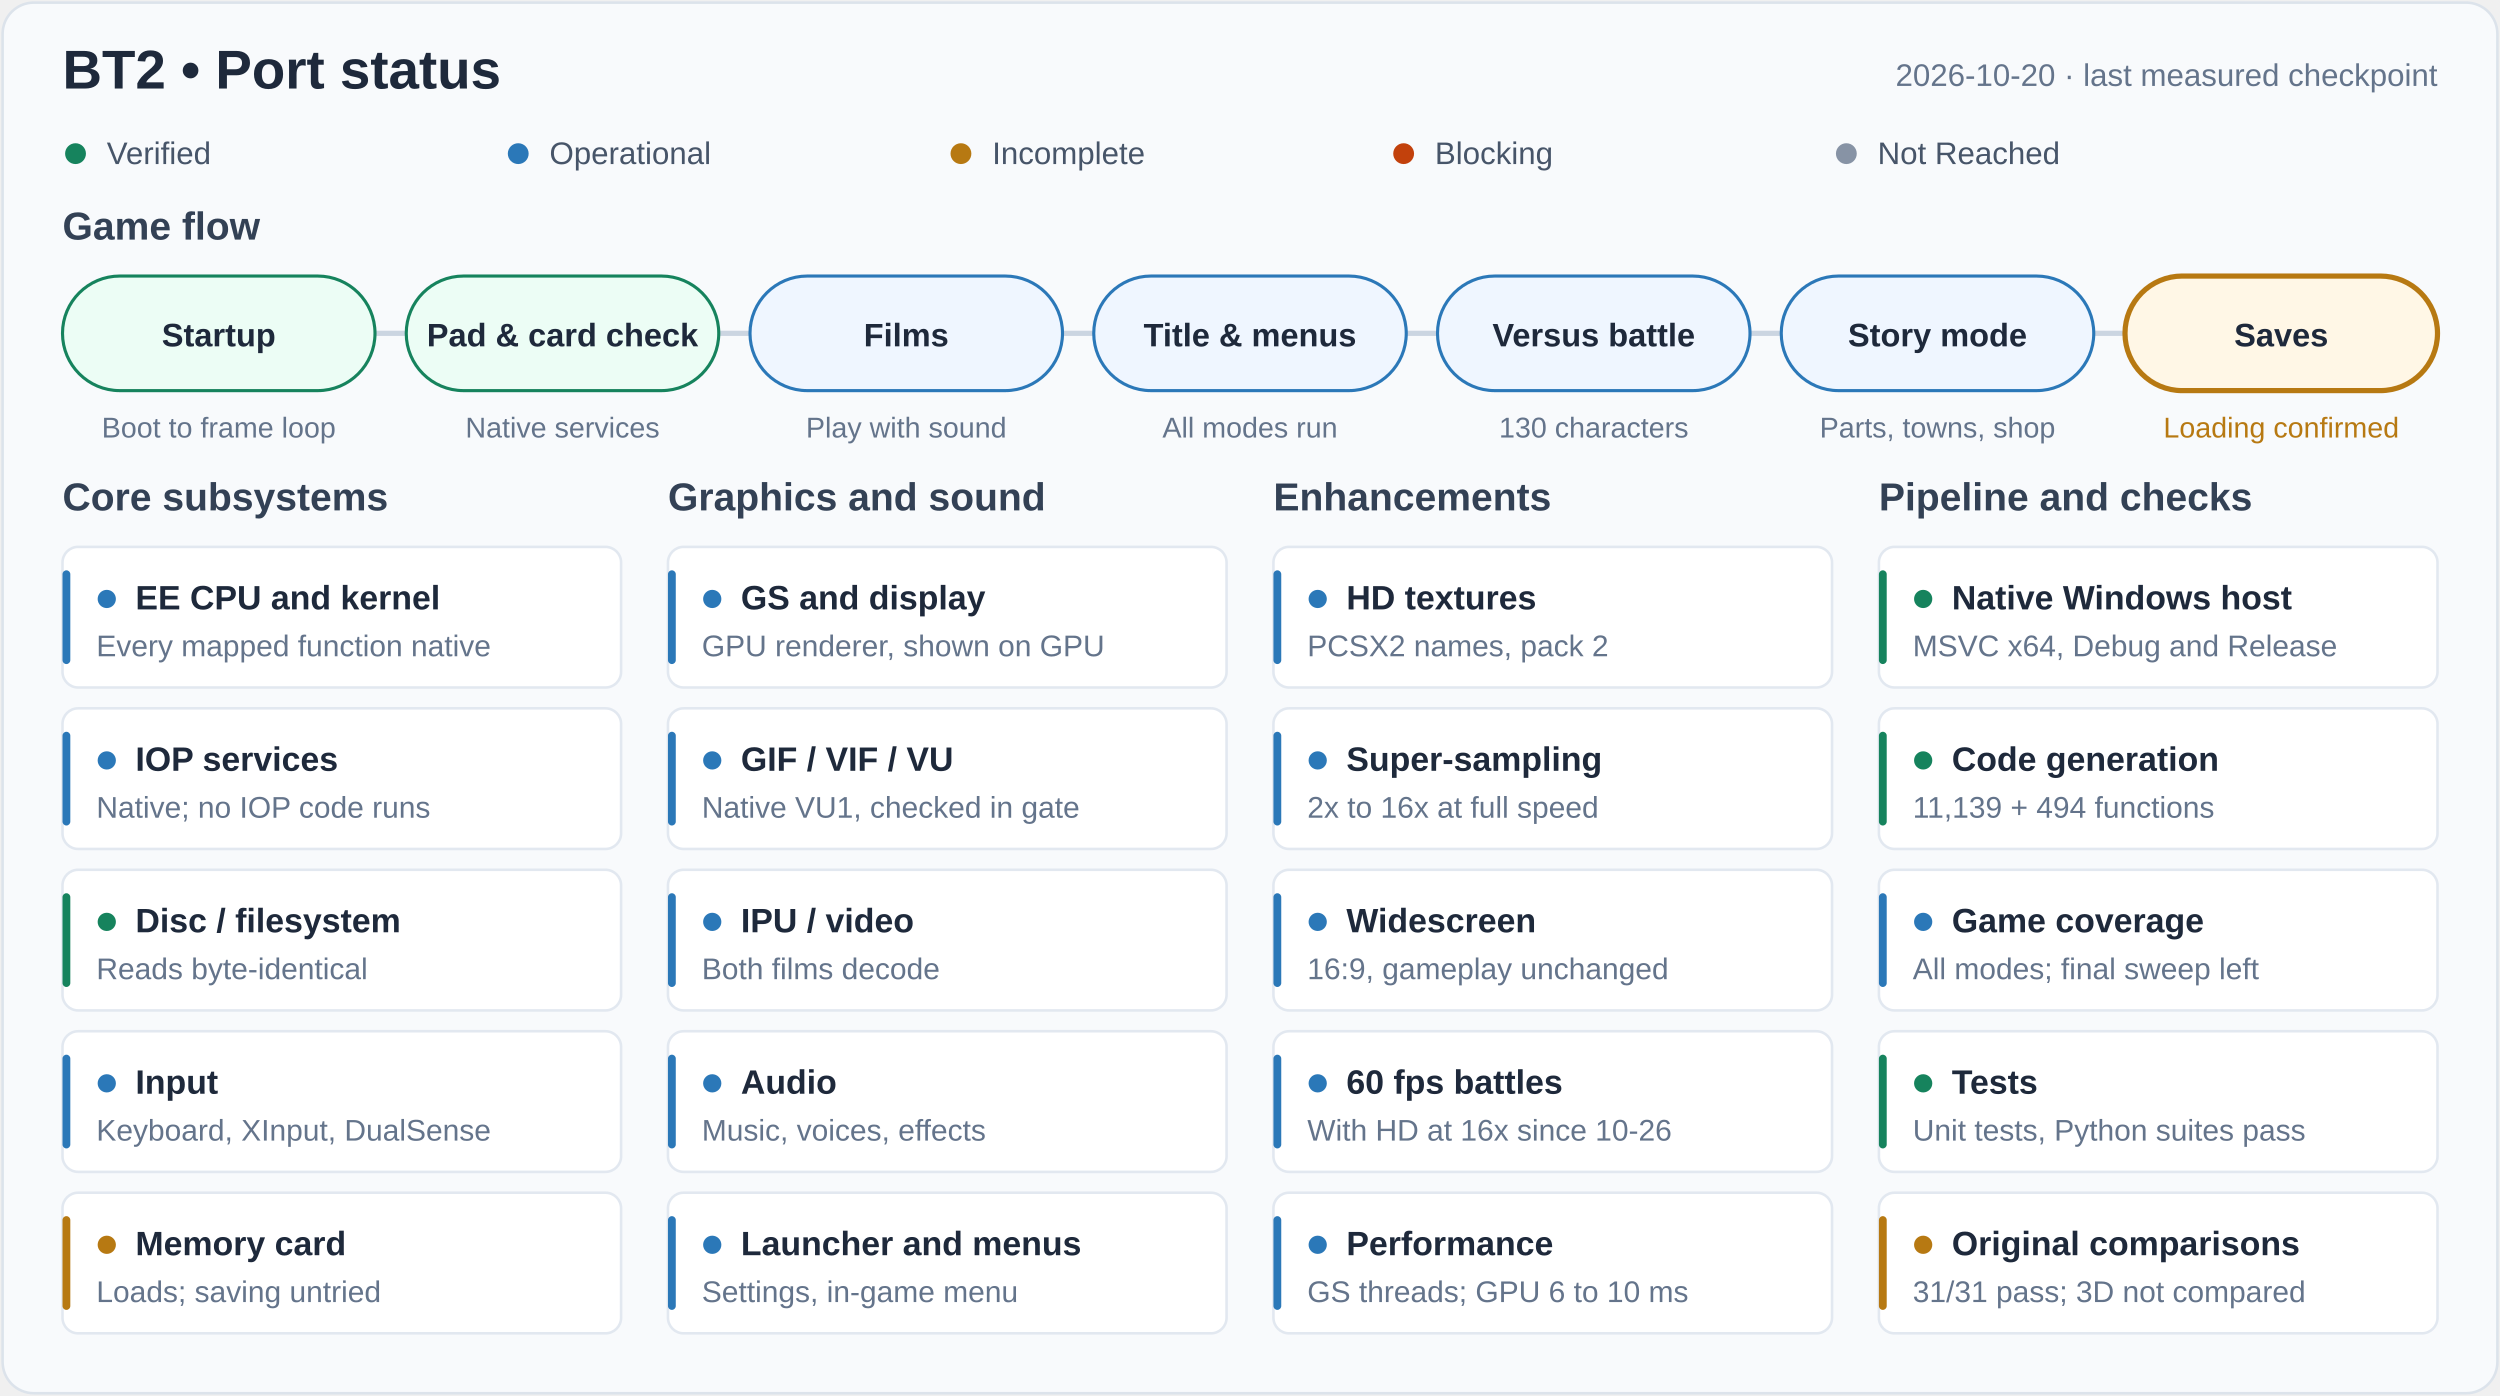
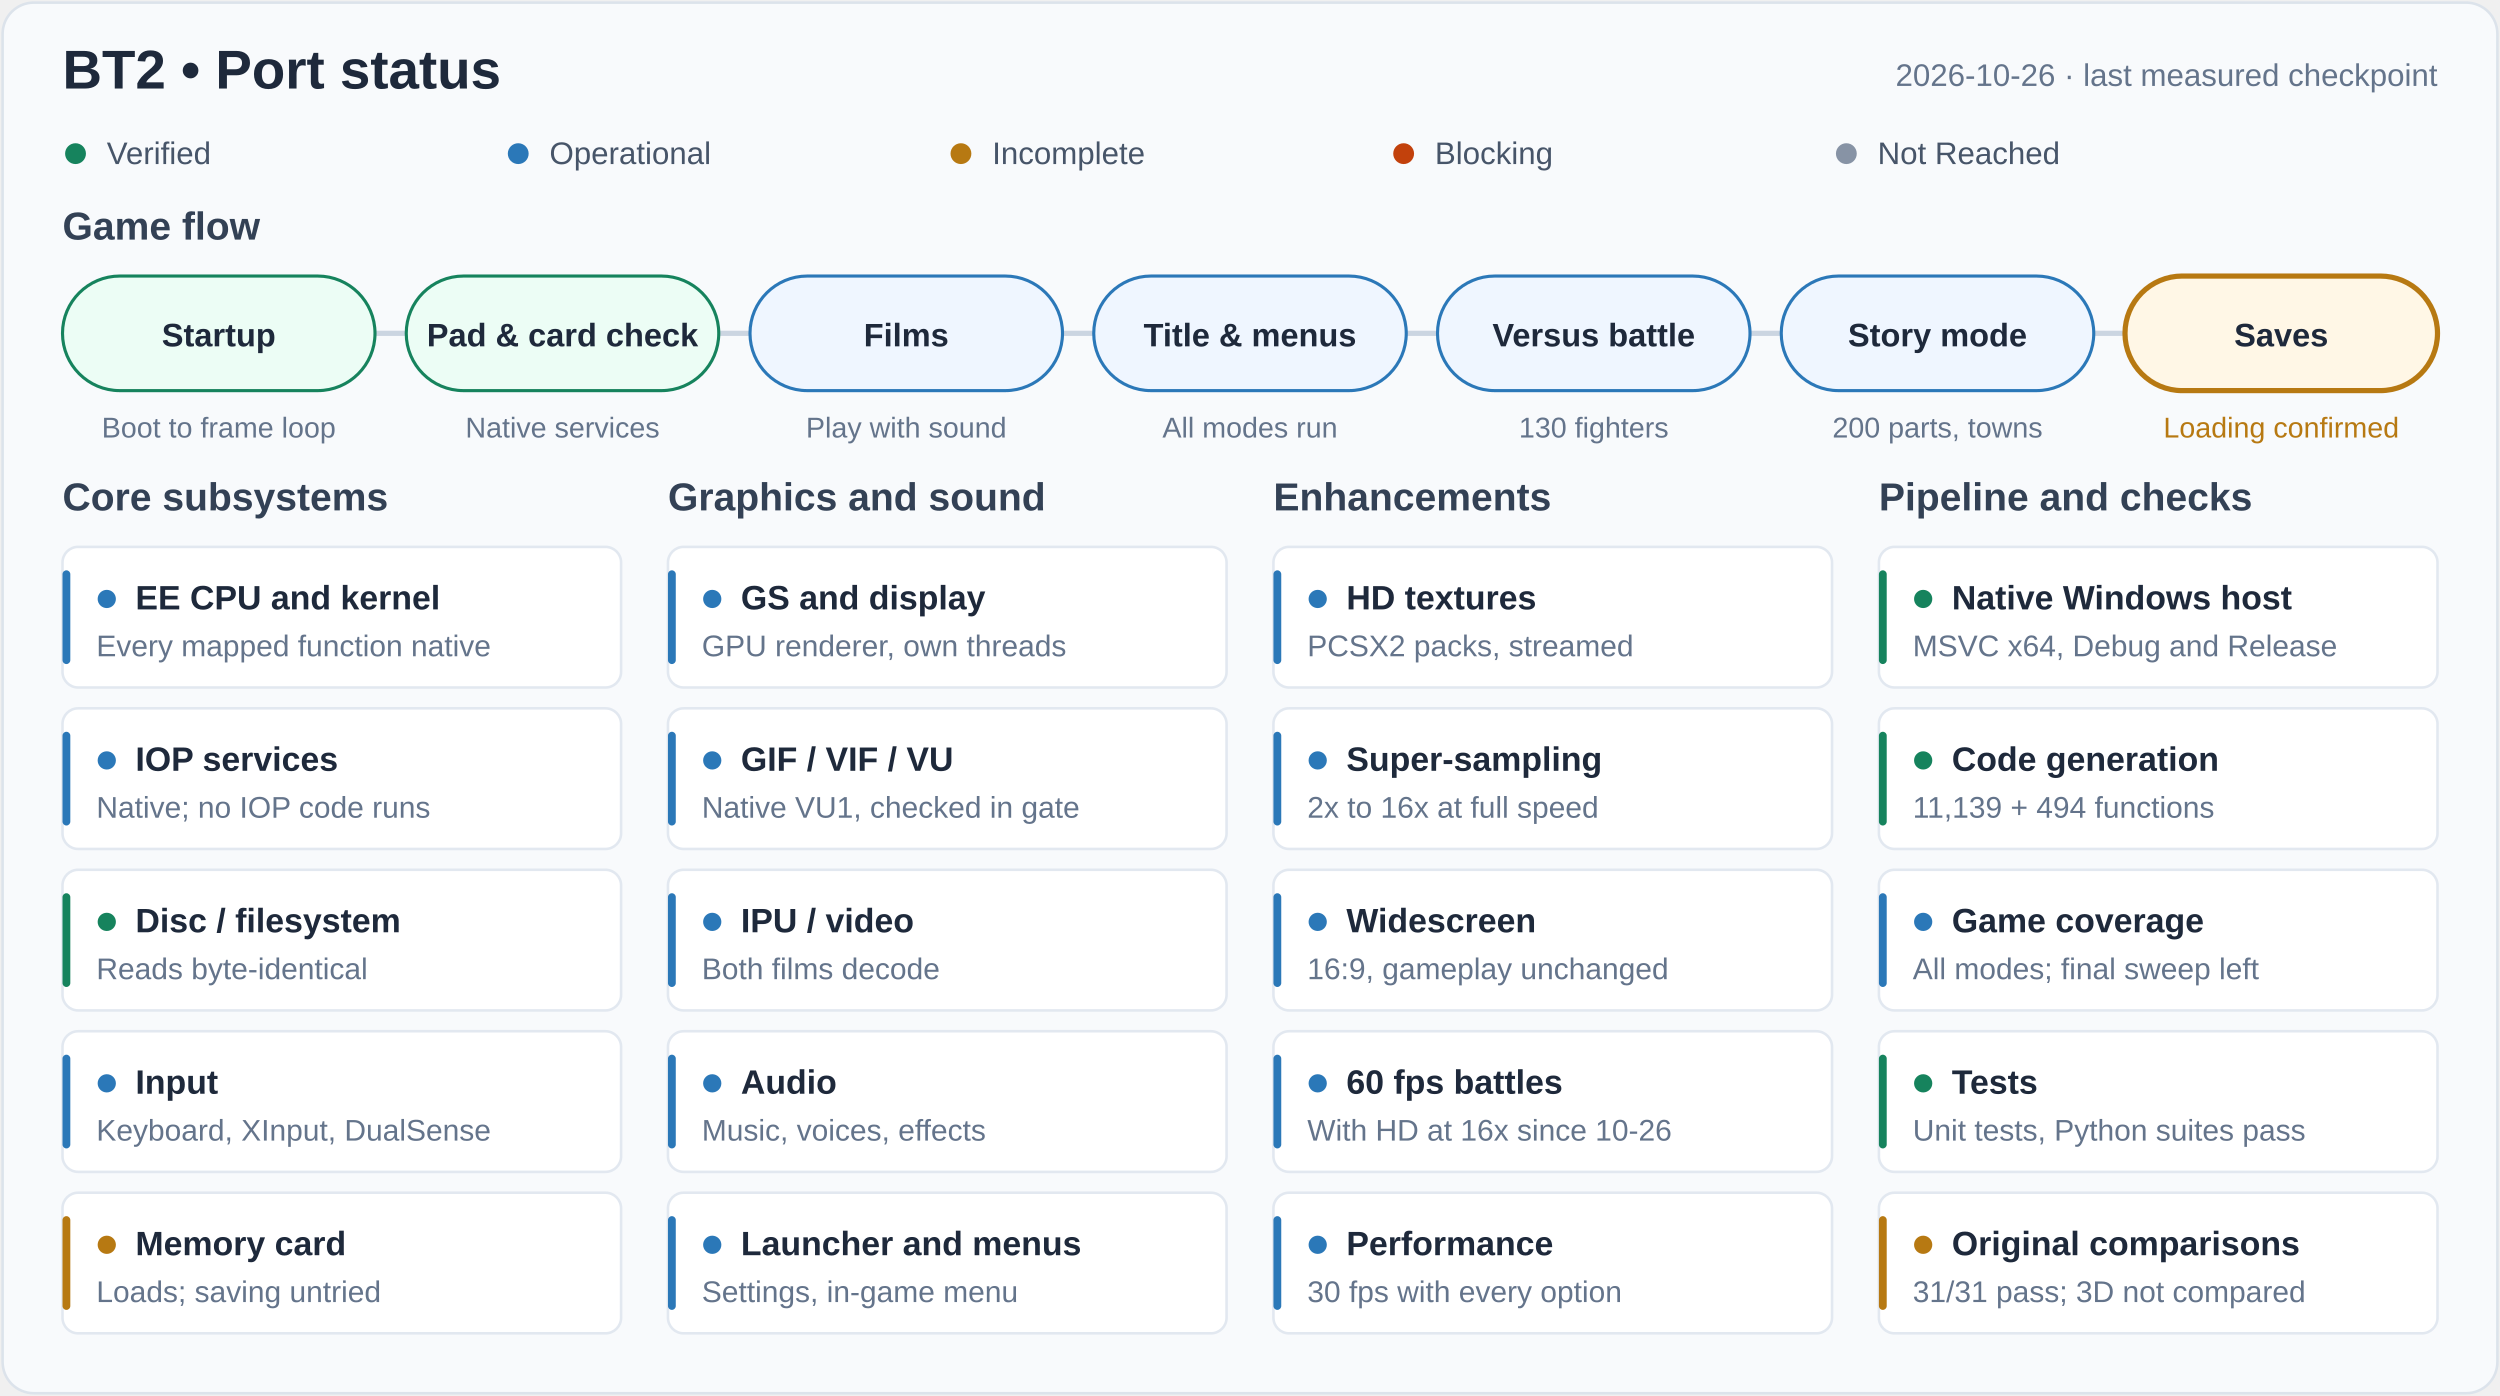
<svg xmlns="http://www.w3.org/2000/svg" width="960" height="536" viewBox="0 0 960 536" role="img" aria-labelledby="title desc">
  <rect x="1" y="1" width="958" height="534" rx="12" fill="#f8fafc" stroke="#dce3eb" />
  <g font-family="Segoe UI,Arial,sans-serif">
    <text x="24" y="34" font-size="21" font-weight="600" fill="#1e293b">BT2 • Port status</text>
-     <text x="936" y="33" text-anchor="end" font-size="12" fill="#64748b">2026-10-20 · last measured checkpoint</text>
+     <text x="936" y="33" text-anchor="end" font-size="12" fill="#64748b">2026-10-26 · last measured checkpoint</text>
    <circle cx="29" cy="59" r="4" fill="#16835d" />
    <text x="41" y="63" font-size="12" fill="#475569">Verified</text>
    <circle cx="199" cy="59" r="4" fill="#2b78b8" />
    <text x="211" y="63" font-size="12" fill="#475569">Operational</text>
    <circle cx="369" cy="59" r="4" fill="#b77912" />
    <text x="381" y="63" font-size="12" fill="#475569">Incomplete</text>
    <circle cx="539" cy="59" r="4" fill="#c2410c" />
    <text x="551" y="63" font-size="12" fill="#475569">Blocking</text>
    <circle cx="709" cy="59" r="4" fill="#8793a5" />
    <text x="721" y="63" font-size="12" fill="#475569">Not Reached</text>
    <text x="24" y="92" font-size="15" font-weight="600" fill="#334155">Game flow</text>
    <line x1="84.0" y1="128" x2="876.0" y2="128" stroke="#cbd5e1" stroke-width="2" />
    <g>
      <rect x="24.0" y="106" width="120.0" height="44" rx="22" fill="#ecfdf5" stroke="#16835d" stroke-width="1.2" />
      <text x="84.0" y="133" text-anchor="middle" font-size="12.5" font-weight="600" fill="#1e293b">Startup</text>
      <text x="84.0" y="168" text-anchor="middle" font-size="11" fill="#64748b">Boot to frame loop</text>
    </g>
    <g>
      <rect x="156.0" y="106" width="120.0" height="44" rx="22" fill="#ecfdf5" stroke="#16835d" stroke-width="1.2" />
      <text x="216.0" y="133" text-anchor="middle" font-size="12.5" font-weight="600" fill="#1e293b">Pad &amp; card check</text>
      <text x="216.0" y="168" text-anchor="middle" font-size="11" fill="#64748b">Native services</text>
    </g>
    <g>
      <rect x="288.0" y="106" width="120.0" height="44" rx="22" fill="#eff6ff" stroke="#2b78b8" stroke-width="1.2" />
      <text x="348.0" y="133" text-anchor="middle" font-size="12.5" font-weight="600" fill="#1e293b">Films</text>
      <text x="348.0" y="168" text-anchor="middle" font-size="11" fill="#64748b">Play with sound</text>
    </g>
    <g>
      <rect x="420.0" y="106" width="120.0" height="44" rx="22" fill="#eff6ff" stroke="#2b78b8" stroke-width="1.2" />
      <text x="480.0" y="133" text-anchor="middle" font-size="12.5" font-weight="600" fill="#1e293b">Title &amp; menus</text>
      <text x="480.0" y="168" text-anchor="middle" font-size="11" fill="#64748b">All modes run</text>
    </g>
    <g>
      <rect x="552.0" y="106" width="120.0" height="44" rx="22" fill="#eff6ff" stroke="#2b78b8" stroke-width="1.2" />
      <text x="612.0" y="133" text-anchor="middle" font-size="12.5" font-weight="600" fill="#1e293b">Versus battle</text>
-       <text x="612.0" y="168" text-anchor="middle" font-size="11" fill="#64748b">130 characters</text>
+       <text x="612.0" y="168" text-anchor="middle" font-size="11" fill="#64748b">130 fighters</text>
    </g>
    <g>
      <rect x="684.0" y="106" width="120.0" height="44" rx="22" fill="#eff6ff" stroke="#2b78b8" stroke-width="1.2" />
      <text x="744.0" y="133" text-anchor="middle" font-size="12.5" font-weight="600" fill="#1e293b">Story mode</text>
-       <text x="744.0" y="168" text-anchor="middle" font-size="11" fill="#64748b">Parts, towns, shop</text>
+       <text x="744.0" y="168" text-anchor="middle" font-size="11" fill="#64748b">200 parts, towns</text>
    </g>
    <g>
      <rect x="816.0" y="106" width="120.0" height="44" rx="22" fill="#fff7e6" stroke="#b77912" stroke-width="2" />
      <text x="876.0" y="133" text-anchor="middle" font-size="12.5" font-weight="600" fill="#1e293b">Saves</text>
      <text x="876.0" y="168" text-anchor="middle" font-size="11" fill="#b77912">Loading confirmed</text>
    </g>
    <text x="24.0" y="196" font-size="15" font-weight="600" fill="#334155">Core subsystems</text>
    <g>
      <rect x="24.0" y="210" width="214.5" height="54" rx="6" fill="#fff" stroke="#e2e8f0" />
      <rect x="24.0" y="219" width="3" height="36" rx="1.5" fill="#2b78b8" />
      <circle cx="41.0" cy="230" r="3.5" fill="#2b78b8" />
      <text x="52.0" y="234" font-size="13" font-weight="600" fill="#1e293b">EE CPU and kernel</text>
      <text x="37.0" y="252" font-size="11.5" fill="#64748b">Every mapped function native</text>
    </g>
    <g>
      <rect x="24.0" y="272" width="214.5" height="54" rx="6" fill="#fff" stroke="#e2e8f0" />
      <rect x="24.0" y="281" width="3" height="36" rx="1.5" fill="#2b78b8" />
      <circle cx="41.0" cy="292" r="3.5" fill="#2b78b8" />
      <text x="52.0" y="296" font-size="13" font-weight="600" fill="#1e293b">IOP services</text>
      <text x="37.0" y="314" font-size="11.5" fill="#64748b">Native; no IOP code runs</text>
    </g>
    <g>
      <rect x="24.0" y="334" width="214.5" height="54" rx="6" fill="#fff" stroke="#e2e8f0" />
      <rect x="24.0" y="343" width="3" height="36" rx="1.5" fill="#16835d" />
      <circle cx="41.0" cy="354" r="3.5" fill="#16835d" />
      <text x="52.0" y="358" font-size="13" font-weight="600" fill="#1e293b">Disc / filesystem</text>
      <text x="37.0" y="376" font-size="11.5" fill="#64748b">Reads byte-identical</text>
    </g>
    <g>
      <rect x="24.0" y="396" width="214.5" height="54" rx="6" fill="#fff" stroke="#e2e8f0" />
      <rect x="24.0" y="405" width="3" height="36" rx="1.5" fill="#2b78b8" />
      <circle cx="41.0" cy="416" r="3.5" fill="#2b78b8" />
      <text x="52.0" y="420" font-size="13" font-weight="600" fill="#1e293b">Input</text>
      <text x="37.0" y="438" font-size="11.5" fill="#64748b">Keyboard, XInput, DualSense</text>
    </g>
    <g>
      <rect x="24.0" y="458" width="214.5" height="54" rx="6" fill="#fff" stroke="#e2e8f0" />
      <rect x="24.0" y="467" width="3" height="36" rx="1.5" fill="#b77912" />
      <circle cx="41.0" cy="478" r="3.5" fill="#b77912" />
      <text x="52.0" y="482" font-size="13" font-weight="600" fill="#1e293b">Memory card</text>
      <text x="37.0" y="500" font-size="11.5" fill="#64748b">Loads; saving untried</text>
    </g>
    <text x="256.5" y="196" font-size="15" font-weight="600" fill="#334155">Graphics and sound</text>
    <g>
      <rect x="256.5" y="210" width="214.5" height="54" rx="6" fill="#fff" stroke="#e2e8f0" />
      <rect x="256.5" y="219" width="3" height="36" rx="1.5" fill="#2b78b8" />
      <circle cx="273.5" cy="230" r="3.5" fill="#2b78b8" />
      <text x="284.5" y="234" font-size="13" font-weight="600" fill="#1e293b">GS and display</text>
-       <text x="269.5" y="252" font-size="11.5" fill="#64748b">GPU renderer, shown on GPU</text>
+       <text x="269.5" y="252" font-size="11.5" fill="#64748b">GPU renderer, own threads</text>
    </g>
    <g>
      <rect x="256.5" y="272" width="214.5" height="54" rx="6" fill="#fff" stroke="#e2e8f0" />
      <rect x="256.5" y="281" width="3" height="36" rx="1.5" fill="#2b78b8" />
      <circle cx="273.5" cy="292" r="3.5" fill="#2b78b8" />
      <text x="284.5" y="296" font-size="13" font-weight="600" fill="#1e293b">GIF / VIF / VU</text>
      <text x="269.5" y="314" font-size="11.5" fill="#64748b">Native VU1, checked in gate</text>
    </g>
    <g>
      <rect x="256.5" y="334" width="214.5" height="54" rx="6" fill="#fff" stroke="#e2e8f0" />
      <rect x="256.5" y="343" width="3" height="36" rx="1.5" fill="#2b78b8" />
      <circle cx="273.5" cy="354" r="3.5" fill="#2b78b8" />
      <text x="284.5" y="358" font-size="13" font-weight="600" fill="#1e293b">IPU / video</text>
      <text x="269.5" y="376" font-size="11.5" fill="#64748b">Both films decode</text>
    </g>
    <g>
      <rect x="256.5" y="396" width="214.5" height="54" rx="6" fill="#fff" stroke="#e2e8f0" />
      <rect x="256.5" y="405" width="3" height="36" rx="1.5" fill="#2b78b8" />
      <circle cx="273.5" cy="416" r="3.5" fill="#2b78b8" />
      <text x="284.5" y="420" font-size="13" font-weight="600" fill="#1e293b">Audio</text>
      <text x="269.5" y="438" font-size="11.5" fill="#64748b">Music, voices, effects</text>
    </g>
    <g>
      <rect x="256.5" y="458" width="214.5" height="54" rx="6" fill="#fff" stroke="#e2e8f0" />
      <rect x="256.5" y="467" width="3" height="36" rx="1.5" fill="#2b78b8" />
      <circle cx="273.5" cy="478" r="3.5" fill="#2b78b8" />
      <text x="284.5" y="482" font-size="13" font-weight="600" fill="#1e293b">Launcher and menus</text>
      <text x="269.5" y="500" font-size="11.5" fill="#64748b">Settings, in-game menu</text>
    </g>
    <text x="489.0" y="196" font-size="15" font-weight="600" fill="#334155">Enhancements</text>
    <g>
      <rect x="489.0" y="210" width="214.5" height="54" rx="6" fill="#fff" stroke="#e2e8f0" />
      <rect x="489.0" y="219" width="3" height="36" rx="1.5" fill="#2b78b8" />
      <circle cx="506.0" cy="230" r="3.5" fill="#2b78b8" />
      <text x="517.0" y="234" font-size="13" font-weight="600" fill="#1e293b">HD textures</text>
-       <text x="502.0" y="252" font-size="11.5" fill="#64748b">PCSX2 names, pack 2</text>
+       <text x="502.0" y="252" font-size="11.5" fill="#64748b">PCSX2 packs, streamed</text>
    </g>
    <g>
      <rect x="489.0" y="272" width="214.5" height="54" rx="6" fill="#fff" stroke="#e2e8f0" />
      <rect x="489.0" y="281" width="3" height="36" rx="1.5" fill="#2b78b8" />
      <circle cx="506.0" cy="292" r="3.5" fill="#2b78b8" />
      <text x="517.0" y="296" font-size="13" font-weight="600" fill="#1e293b">Super-sampling</text>
      <text x="502.0" y="314" font-size="11.5" fill="#64748b">2x to 16x at full speed</text>
    </g>
    <g>
      <rect x="489.0" y="334" width="214.5" height="54" rx="6" fill="#fff" stroke="#e2e8f0" />
      <rect x="489.0" y="343" width="3" height="36" rx="1.5" fill="#2b78b8" />
      <circle cx="506.0" cy="354" r="3.5" fill="#2b78b8" />
      <text x="517.0" y="358" font-size="13" font-weight="600" fill="#1e293b">Widescreen</text>
      <text x="502.0" y="376" font-size="11.5" fill="#64748b">16:9, gameplay unchanged</text>
    </g>
    <g>
      <rect x="489.0" y="396" width="214.5" height="54" rx="6" fill="#fff" stroke="#e2e8f0" />
      <rect x="489.0" y="405" width="3" height="36" rx="1.5" fill="#2b78b8" />
      <circle cx="506.0" cy="416" r="3.5" fill="#2b78b8" />
      <text x="517.0" y="420" font-size="13" font-weight="600" fill="#1e293b">60 fps battles</text>
      <text x="502.0" y="438" font-size="11.5" fill="#64748b">With HD at 16x since 10-26</text>
    </g>
    <g>
      <rect x="489.0" y="458" width="214.5" height="54" rx="6" fill="#fff" stroke="#e2e8f0" />
      <rect x="489.0" y="467" width="3" height="36" rx="1.5" fill="#2b78b8" />
      <circle cx="506.0" cy="478" r="3.5" fill="#2b78b8" />
      <text x="517.0" y="482" font-size="13" font-weight="600" fill="#1e293b">Performance</text>
-       <text x="502.0" y="500" font-size="11.5" fill="#64748b">GS threads; GPU 6 to 10 ms</text>
+       <text x="502.0" y="500" font-size="11.5" fill="#64748b">30 fps with every option</text>
    </g>
    <text x="721.5" y="196" font-size="15" font-weight="600" fill="#334155">Pipeline and checks</text>
    <g>
      <rect x="721.5" y="210" width="214.5" height="54" rx="6" fill="#fff" stroke="#e2e8f0" />
      <rect x="721.5" y="219" width="3" height="36" rx="1.5" fill="#16835d" />
      <circle cx="738.5" cy="230" r="3.5" fill="#16835d" />
      <text x="749.5" y="234" font-size="13" font-weight="600" fill="#1e293b">Native Windows host</text>
      <text x="734.5" y="252" font-size="11.5" fill="#64748b">MSVC x64, Debug and Release</text>
    </g>
    <g>
      <rect x="721.5" y="272" width="214.5" height="54" rx="6" fill="#fff" stroke="#e2e8f0" />
      <rect x="721.5" y="281" width="3" height="36" rx="1.5" fill="#16835d" />
      <circle cx="738.5" cy="292" r="3.5" fill="#16835d" />
      <text x="749.5" y="296" font-size="13" font-weight="600" fill="#1e293b">Code generation</text>
      <text x="734.5" y="314" font-size="11.5" fill="#64748b">11,139 + 494 functions</text>
    </g>
    <g>
      <rect x="721.5" y="334" width="214.5" height="54" rx="6" fill="#fff" stroke="#e2e8f0" />
      <rect x="721.5" y="343" width="3" height="36" rx="1.5" fill="#2b78b8" />
      <circle cx="738.5" cy="354" r="3.5" fill="#2b78b8" />
      <text x="749.5" y="358" font-size="13" font-weight="600" fill="#1e293b">Game coverage</text>
      <text x="734.5" y="376" font-size="11.5" fill="#64748b">All modes; final sweep left</text>
    </g>
    <g>
      <rect x="721.5" y="396" width="214.5" height="54" rx="6" fill="#fff" stroke="#e2e8f0" />
      <rect x="721.5" y="405" width="3" height="36" rx="1.5" fill="#16835d" />
      <circle cx="738.5" cy="416" r="3.5" fill="#16835d" />
      <text x="749.5" y="420" font-size="13" font-weight="600" fill="#1e293b">Tests</text>
      <text x="734.5" y="438" font-size="11.5" fill="#64748b">Unit tests, Python suites pass</text>
    </g>
    <g>
      <rect x="721.5" y="458" width="214.5" height="54" rx="6" fill="#fff" stroke="#e2e8f0" />
      <rect x="721.5" y="467" width="3" height="36" rx="1.5" fill="#b77912" />
      <circle cx="738.5" cy="478" r="3.5" fill="#b77912" />
      <text x="749.5" y="482" font-size="13" font-weight="600" fill="#1e293b">Original comparisons</text>
      <text x="734.5" y="500" font-size="11.5" fill="#64748b">31/31 pass; 3D not compared</text>
    </g>
  </g>
</svg>
